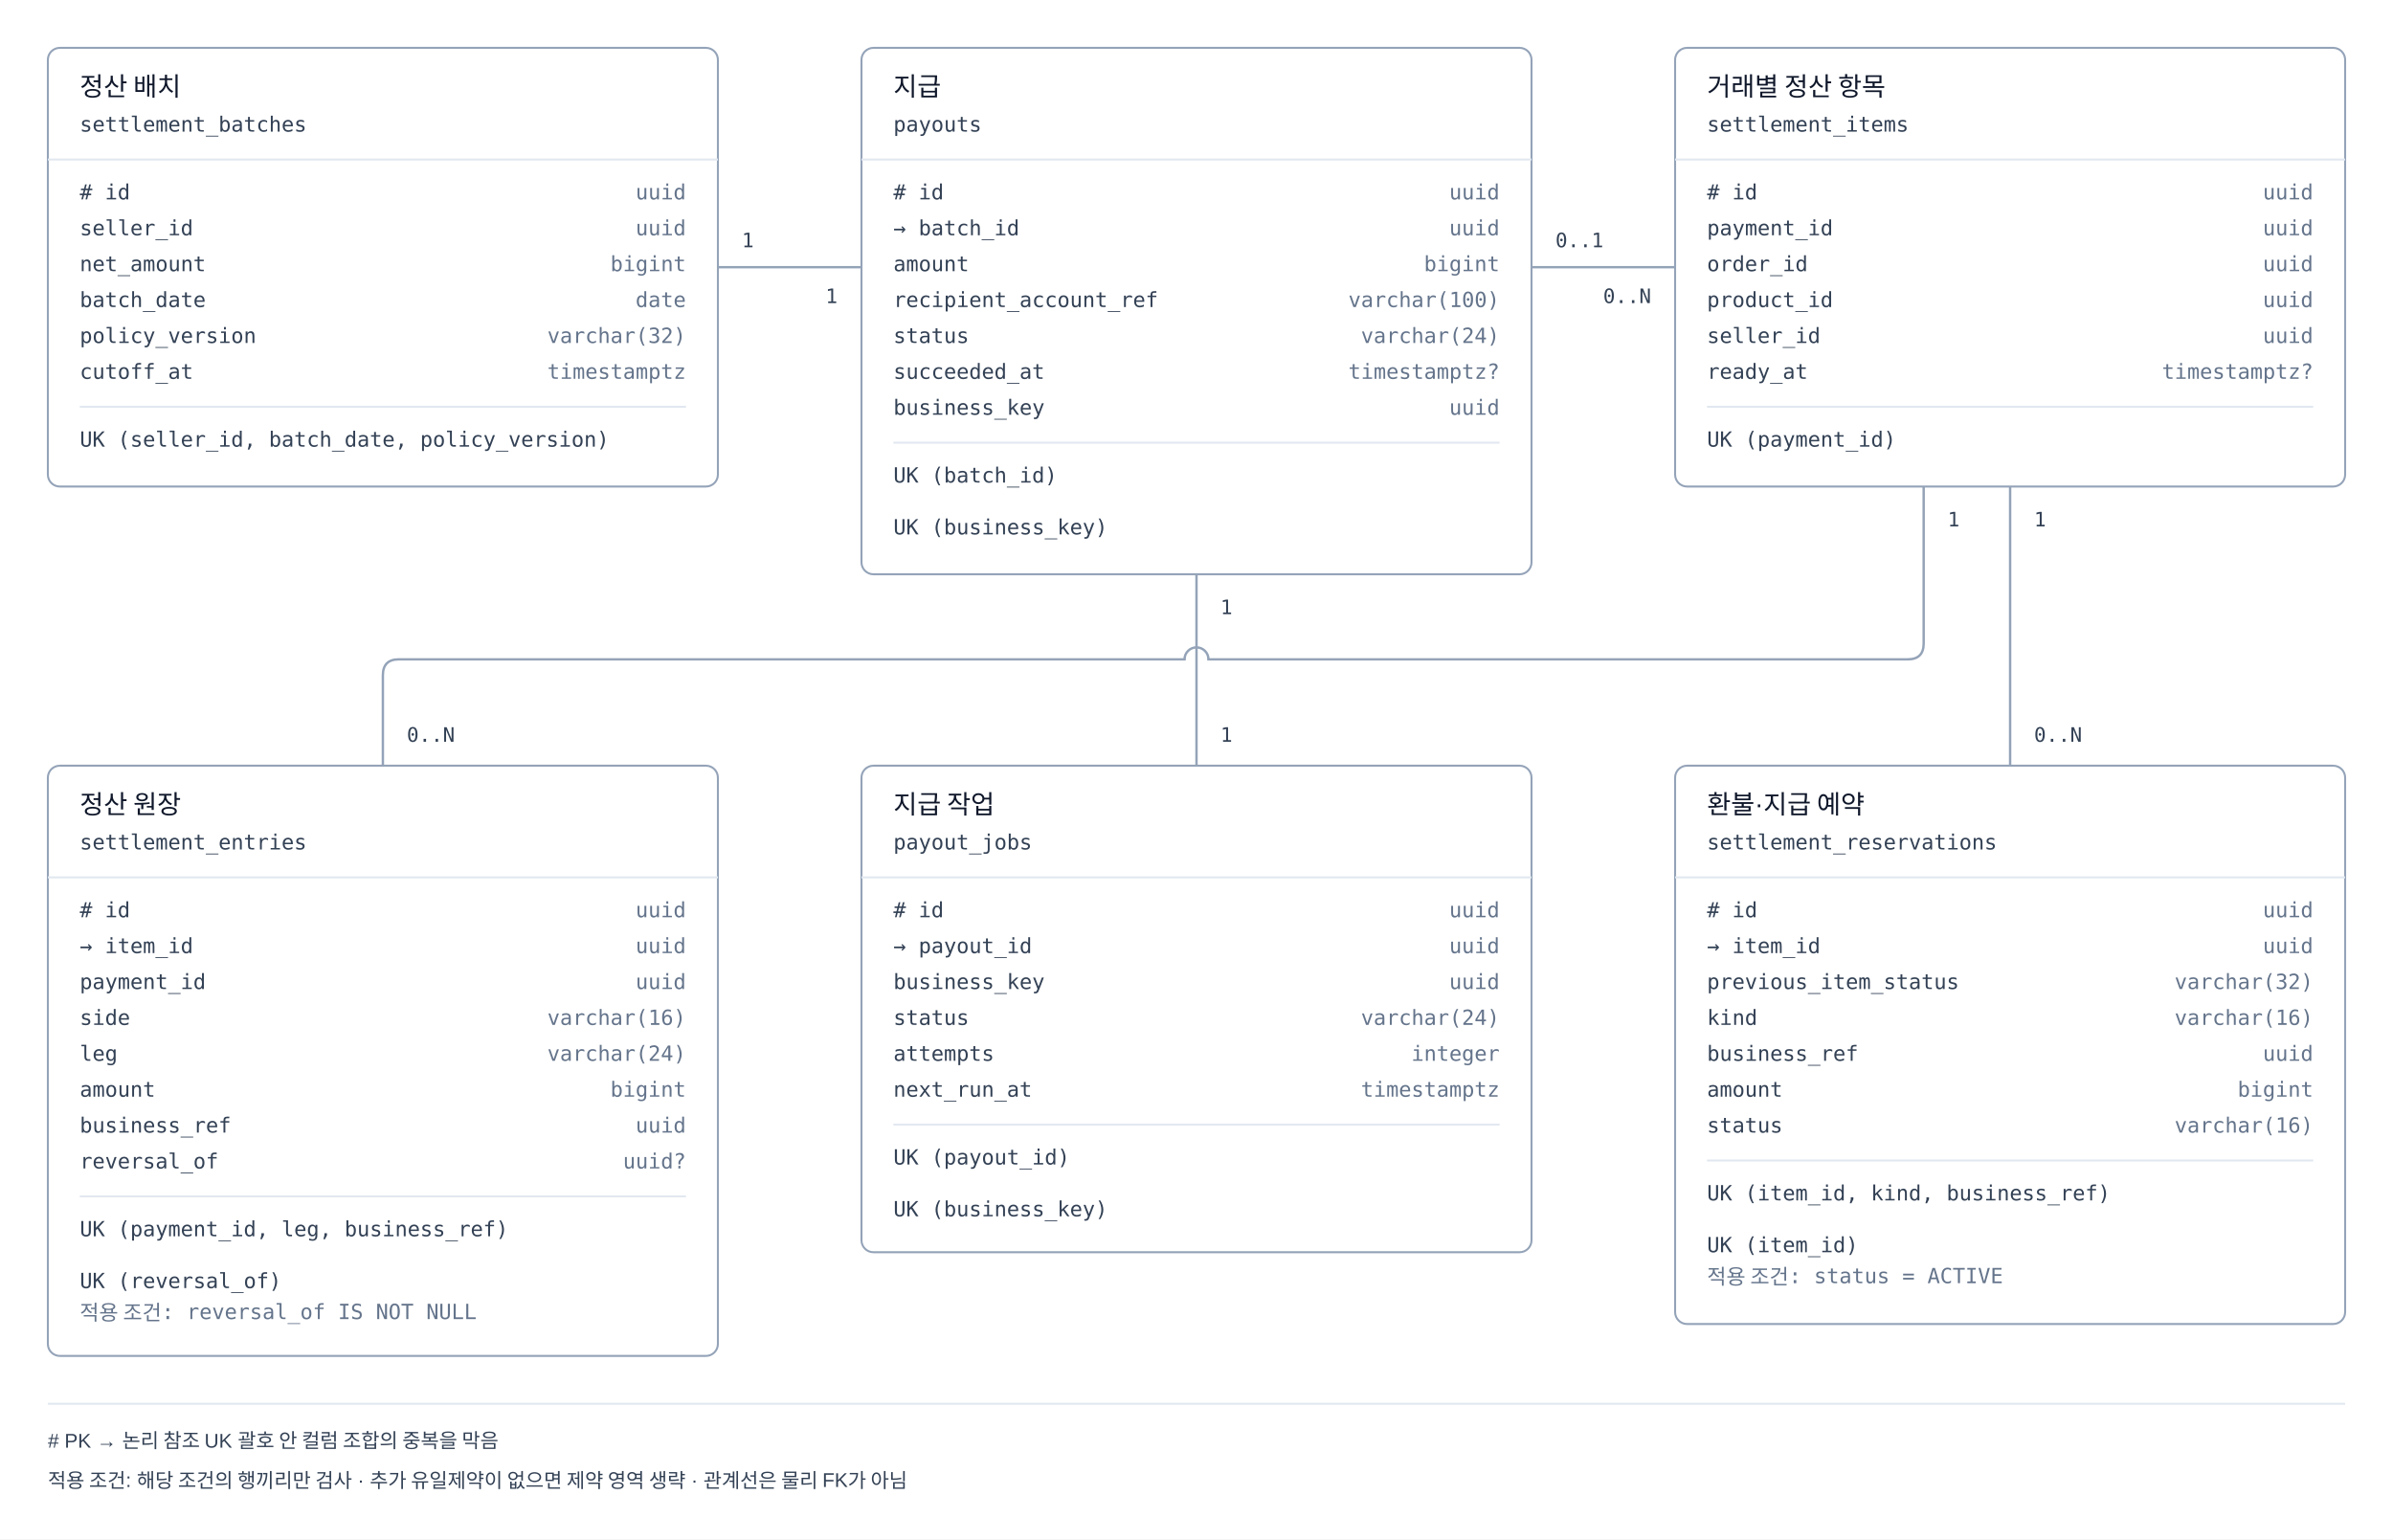
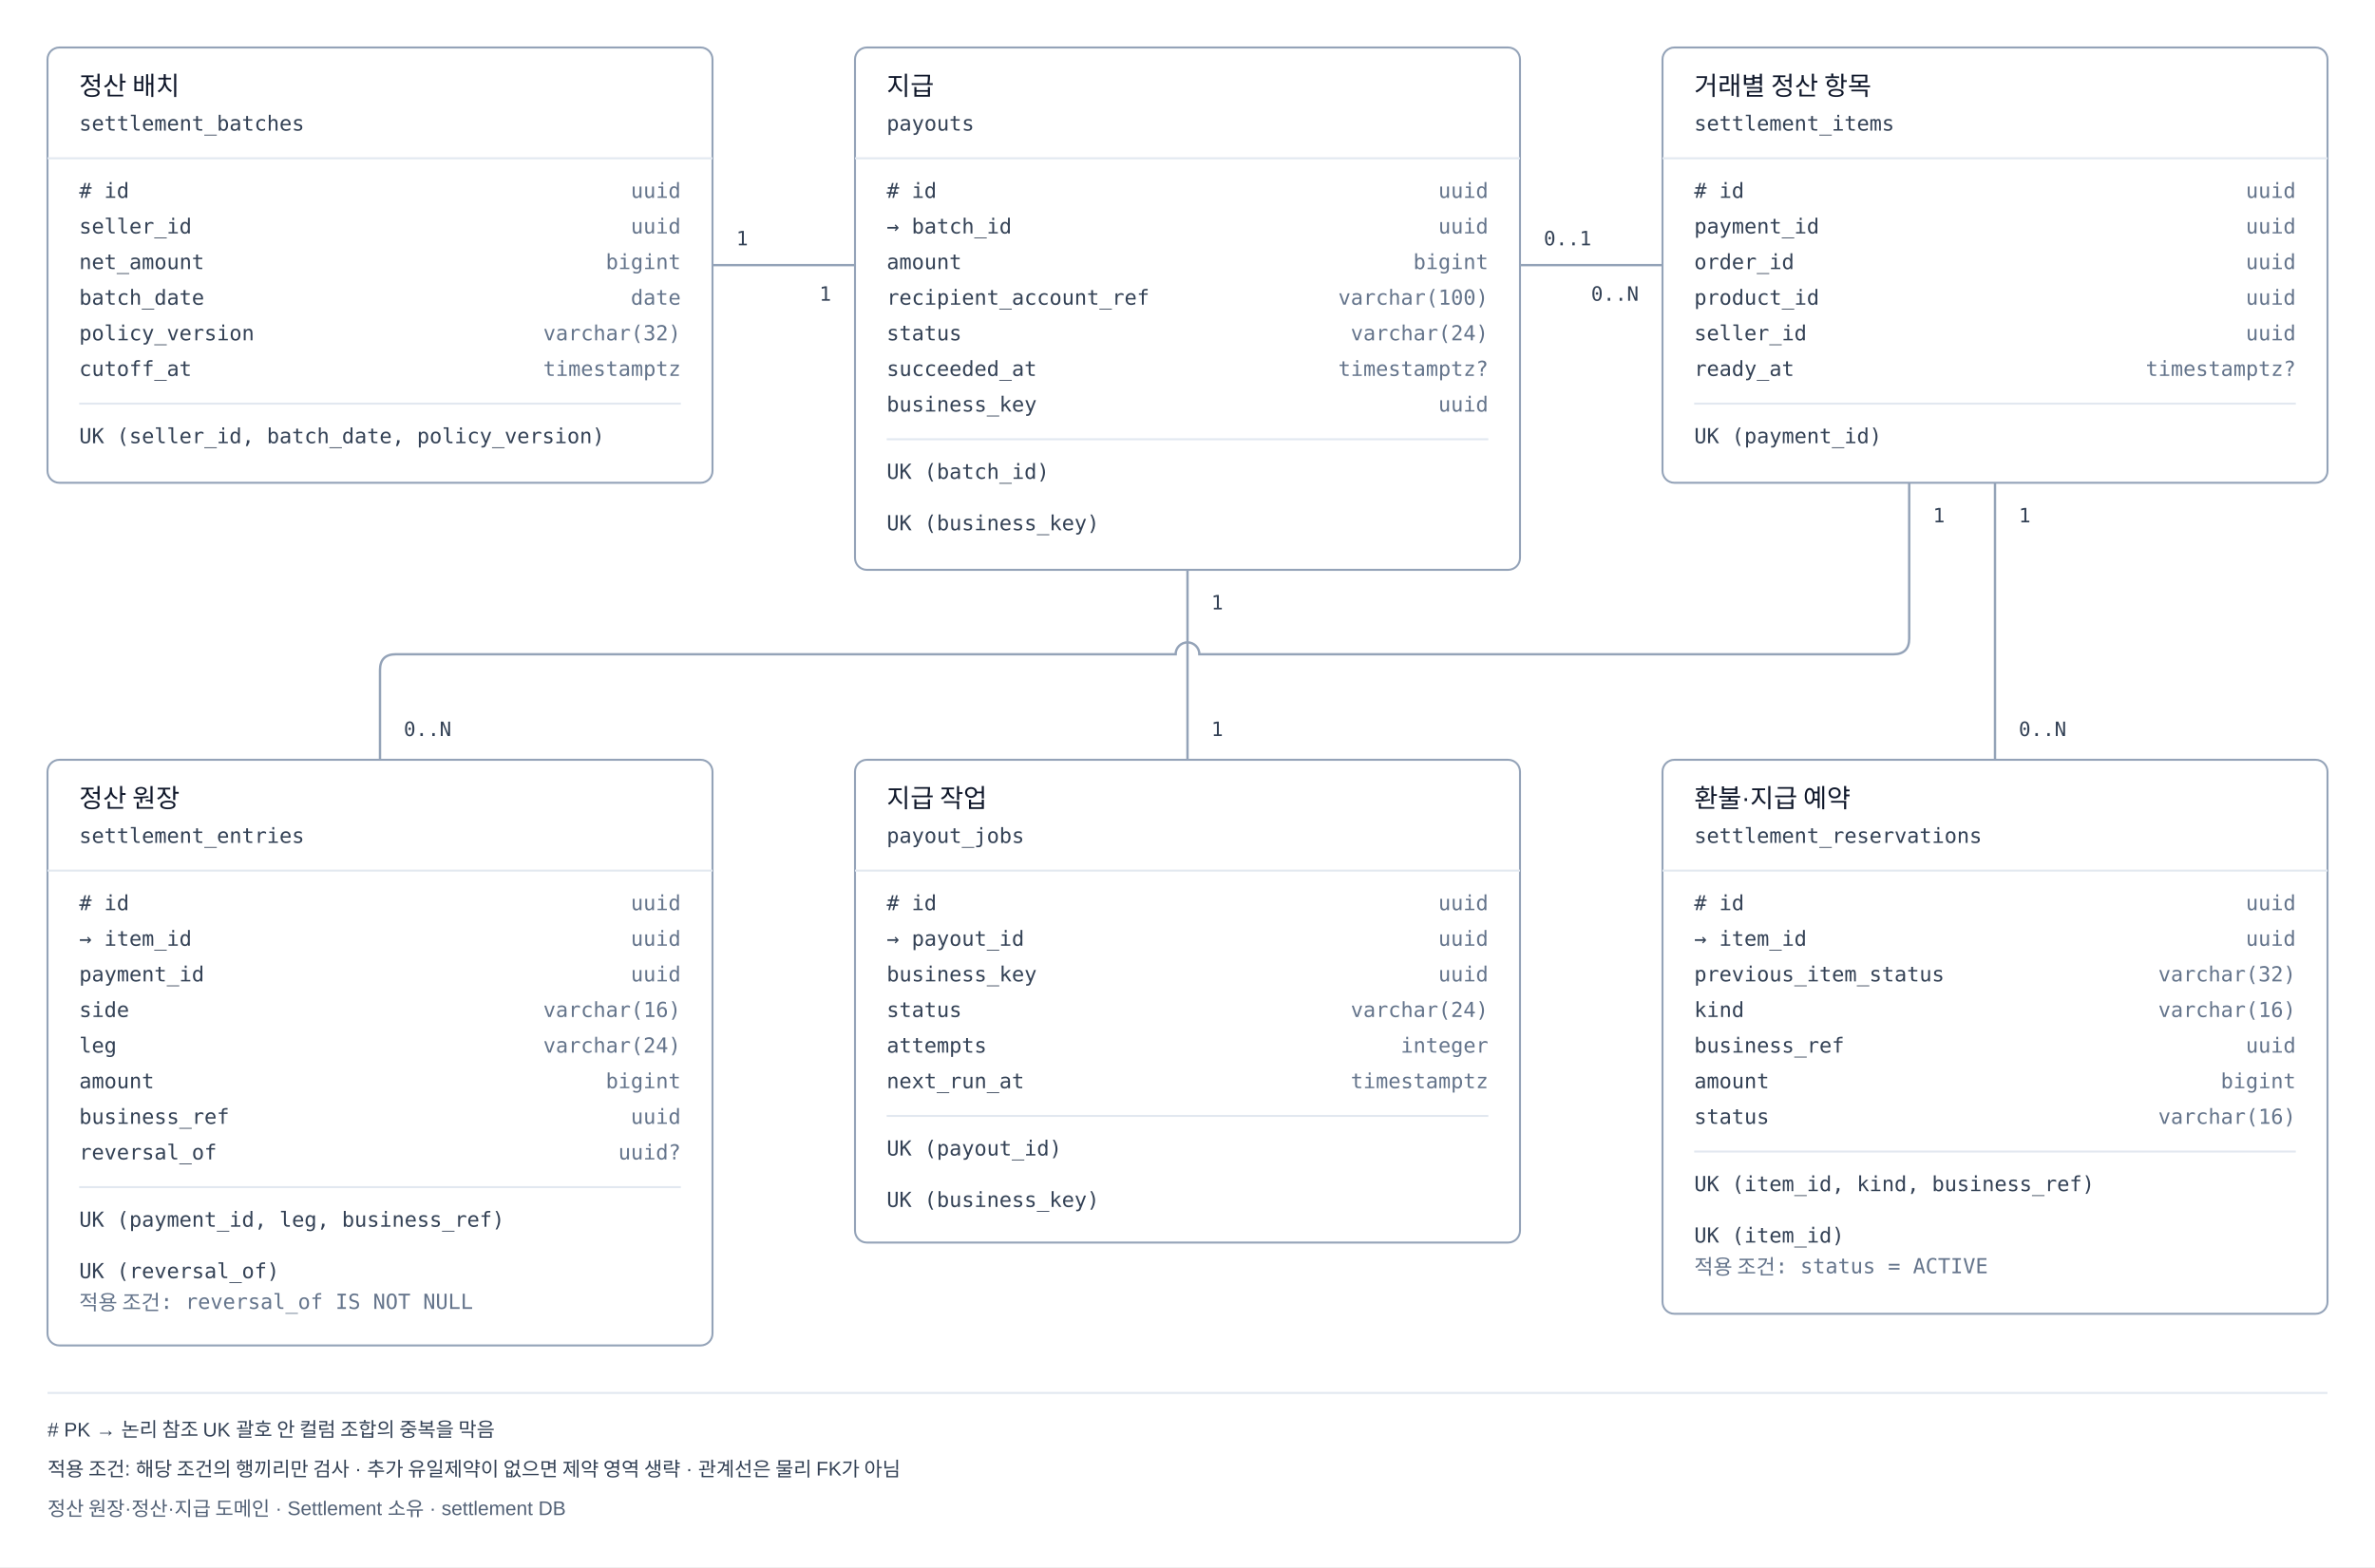
- <svg xmlns="http://www.w3.org/2000/svg" width="1200" height="772" viewBox="0 0 1200 772" role="img" aria-labelledby="title desc">
-   <rect width="1200" height="772" fill="#ffffff" />
+ <svg xmlns="http://www.w3.org/2000/svg" width="1200" height="792" viewBox="0 0 1200 792" role="img" aria-labelledby="title desc">
+   <rect width="1200" height="792" fill="#ffffff" />
  <path data-relation="settlement_batches:payouts" d="M360,134 L432,134" fill="none" stroke="#94a3b8" stroke-width="1.2" stroke-linecap="round" />
  <path data-relation="payouts:settlement_items" d="M768,134 L840,134" fill="none" stroke="#94a3b8" stroke-width="1.2" stroke-linecap="round" />
  <path data-relation="payouts:payout_jobs" d="M600,288 L600,384" fill="none" stroke="#94a3b8" stroke-width="1.2" stroke-linecap="round" />
  <path data-relation="settlement_items:settlement_reservations" d="M1008,244 L1008,384" fill="none" stroke="#94a3b8" stroke-width="1.2" stroke-linecap="round" />
  <path data-relation="settlement_items:settlement_entries" d="M964.65,244 L964.65,322.667 Q964.65,330.667 956.65,330.667 L606,330.667 a6,6 0 0,0 -12,0 L200,330.667 Q192,330.667 192,338.667 L192,384" fill="none" stroke="#94a3b8" stroke-width="1.2" stroke-linecap="round" />
  <g data-entity="settlement_batches" data-box="24,24,336,220">
    <rect x="24.0" y="24" width="336.0" height="220" rx="6" fill="#ffffff" stroke="#94a3b8" stroke-width="1" />
    <text x="40.0" y="48" fill="#0f172a" font-family="Geist, Arial, Apple SD Gothic Neo, sans-serif" font-size="13" font-weight="500" data-role="entity-title">정산 배치</text>
    <text x="40.0" y="66" fill="#334155" font-family="Geist Mono, SFMono-Regular, monospace" font-size="10.5" font-weight="400" data-role="table-name">settlement_batches</text>
    <path d="M24,80h336" stroke="#e2e8f0" />
    <text x="40.0" y="100" fill="#334155" font-family="Geist Mono, SFMono-Regular, monospace" font-size="10.5" font-weight="400" data-role="field">
      <tspan x="40.0"># id</tspan>
      <tspan x="344.0" text-anchor="end" fill="#64748b"> uuid</tspan>
    </text>
    <text x="40.0" y="118" fill="#334155" font-family="Geist Mono, SFMono-Regular, monospace" font-size="10.5" font-weight="400" data-role="field">
      <tspan x="40.0">seller_id</tspan>
      <tspan x="344.0" text-anchor="end" fill="#64748b"> uuid</tspan>
    </text>
    <text x="40.0" y="136" fill="#334155" font-family="Geist Mono, SFMono-Regular, monospace" font-size="10.5" font-weight="400" data-role="field">
      <tspan x="40.0">net_amount</tspan>
      <tspan x="344.0" text-anchor="end" fill="#64748b"> bigint</tspan>
    </text>
    <text x="40.0" y="154" fill="#334155" font-family="Geist Mono, SFMono-Regular, monospace" font-size="10.5" font-weight="400" data-role="field">
      <tspan x="40.0">batch_date</tspan>
      <tspan x="344.0" text-anchor="end" fill="#64748b"> date</tspan>
    </text>
    <text x="40.0" y="172" fill="#334155" font-family="Geist Mono, SFMono-Regular, monospace" font-size="10.5" font-weight="400" data-role="field">
      <tspan x="40.0">policy_version</tspan>
      <tspan x="344.0" text-anchor="end" fill="#64748b"> varchar(32)</tspan>
    </text>
    <text x="40.0" y="190" fill="#334155" font-family="Geist Mono, SFMono-Regular, monospace" font-size="10.5" font-weight="400" data-role="field">
      <tspan x="40.0">cutoff_at</tspan>
      <tspan x="344.0" text-anchor="end" fill="#64748b"> timestamptz</tspan>
    </text>
    <path d="M40,204h304" stroke="#e2e8f0" />
    <g data-constraint="UK" data-columns="seller_id,batch_date,policy_version" data-condition="">
      <text x="40.0" y="224" fill="#334155" font-family="Geist Mono, SFMono-Regular, monospace" font-size="10.5" font-weight="500" data-role="unique-key">UK (seller_id, batch_date, policy_version)</text>
    </g>
  </g>
  <g data-entity="payouts" data-box="432,24,336,264">
    <rect x="432.0" y="24" width="336.0" height="264" rx="6" fill="#ffffff" stroke="#94a3b8" stroke-width="1" />
    <text x="448.0" y="48" fill="#0f172a" font-family="Geist, Arial, Apple SD Gothic Neo, sans-serif" font-size="13" font-weight="500" data-role="entity-title">지급</text>
    <text x="448.0" y="66" fill="#334155" font-family="Geist Mono, SFMono-Regular, monospace" font-size="10.5" font-weight="400" data-role="table-name">payouts</text>
    <path d="M432,80h336" stroke="#e2e8f0" />
    <text x="448.0" y="100" fill="#334155" font-family="Geist Mono, SFMono-Regular, monospace" font-size="10.5" font-weight="400" data-role="field">
      <tspan x="448.0"># id</tspan>
      <tspan x="752.0" text-anchor="end" fill="#64748b"> uuid</tspan>
    </text>
    <text x="448.0" y="118" fill="#334155" font-family="Geist Mono, SFMono-Regular, monospace" font-size="10.5" font-weight="400" data-role="field">
      <tspan x="448.0">→ batch_id</tspan>
      <tspan x="752.0" text-anchor="end" fill="#64748b"> uuid</tspan>
    </text>
    <text x="448.0" y="136" fill="#334155" font-family="Geist Mono, SFMono-Regular, monospace" font-size="10.5" font-weight="400" data-role="field">
      <tspan x="448.0">amount</tspan>
      <tspan x="752.0" text-anchor="end" fill="#64748b"> bigint</tspan>
    </text>
    <text x="448.0" y="154" fill="#334155" font-family="Geist Mono, SFMono-Regular, monospace" font-size="10.5" font-weight="400" data-role="field">
      <tspan x="448.0">recipient_account_ref</tspan>
      <tspan x="752.0" text-anchor="end" fill="#64748b"> varchar(100)</tspan>
    </text>
    <text x="448.0" y="172" fill="#334155" font-family="Geist Mono, SFMono-Regular, monospace" font-size="10.5" font-weight="400" data-role="field">
      <tspan x="448.0">status</tspan>
      <tspan x="752.0" text-anchor="end" fill="#64748b"> varchar(24)</tspan>
    </text>
    <text x="448.0" y="190" fill="#334155" font-family="Geist Mono, SFMono-Regular, monospace" font-size="10.5" font-weight="400" data-role="field">
      <tspan x="448.0">succeeded_at</tspan>
      <tspan x="752.0" text-anchor="end" fill="#64748b"> timestamptz?</tspan>
    </text>
    <text x="448.0" y="208" fill="#334155" font-family="Geist Mono, SFMono-Regular, monospace" font-size="10.5" font-weight="400" data-role="field">
      <tspan x="448.0">business_key</tspan>
      <tspan x="752.0" text-anchor="end" fill="#64748b"> uuid</tspan>
    </text>
    <path d="M448,222h304" stroke="#e2e8f0" />
    <g data-constraint="UK" data-columns="batch_id" data-condition="">
      <text x="448.0" y="242" fill="#334155" font-family="Geist Mono, SFMono-Regular, monospace" font-size="10.5" font-weight="500" data-role="unique-key">UK (batch_id)</text>
    </g>
    <g data-constraint="UK" data-columns="business_key" data-condition="">
      <text x="448.0" y="268" fill="#334155" font-family="Geist Mono, SFMono-Regular, monospace" font-size="10.5" font-weight="500" data-role="unique-key">UK (business_key)</text>
    </g>
  </g>
  <g data-entity="settlement_items" data-box="840,24,336,220">
    <rect x="840.0" y="24" width="336.0" height="220" rx="6" fill="#ffffff" stroke="#94a3b8" stroke-width="1" />
    <text x="856.0" y="48" fill="#0f172a" font-family="Geist, Arial, Apple SD Gothic Neo, sans-serif" font-size="13" font-weight="500" data-role="entity-title">거래별 정산 항목</text>
    <text x="856.0" y="66" fill="#334155" font-family="Geist Mono, SFMono-Regular, monospace" font-size="10.5" font-weight="400" data-role="table-name">settlement_items</text>
    <path d="M840,80h336" stroke="#e2e8f0" />
    <text x="856.0" y="100" fill="#334155" font-family="Geist Mono, SFMono-Regular, monospace" font-size="10.5" font-weight="400" data-role="field">
      <tspan x="856.0"># id</tspan>
      <tspan x="1160.0" text-anchor="end" fill="#64748b"> uuid</tspan>
    </text>
    <text x="856.0" y="118" fill="#334155" font-family="Geist Mono, SFMono-Regular, monospace" font-size="10.5" font-weight="400" data-role="field">
      <tspan x="856.0">payment_id</tspan>
      <tspan x="1160.0" text-anchor="end" fill="#64748b"> uuid</tspan>
    </text>
    <text x="856.0" y="136" fill="#334155" font-family="Geist Mono, SFMono-Regular, monospace" font-size="10.5" font-weight="400" data-role="field">
      <tspan x="856.0">order_id</tspan>
      <tspan x="1160.0" text-anchor="end" fill="#64748b"> uuid</tspan>
    </text>
    <text x="856.0" y="154" fill="#334155" font-family="Geist Mono, SFMono-Regular, monospace" font-size="10.5" font-weight="400" data-role="field">
      <tspan x="856.0">product_id</tspan>
      <tspan x="1160.0" text-anchor="end" fill="#64748b"> uuid</tspan>
    </text>
    <text x="856.0" y="172" fill="#334155" font-family="Geist Mono, SFMono-Regular, monospace" font-size="10.5" font-weight="400" data-role="field">
      <tspan x="856.0">seller_id</tspan>
      <tspan x="1160.0" text-anchor="end" fill="#64748b"> uuid</tspan>
    </text>
    <text x="856.0" y="190" fill="#334155" font-family="Geist Mono, SFMono-Regular, monospace" font-size="10.5" font-weight="400" data-role="field">
      <tspan x="856.0">ready_at</tspan>
      <tspan x="1160.0" text-anchor="end" fill="#64748b"> timestamptz?</tspan>
    </text>
    <path d="M856,204h304" stroke="#e2e8f0" />
    <g data-constraint="UK" data-columns="payment_id" data-condition="">
      <text x="856.0" y="224" fill="#334155" font-family="Geist Mono, SFMono-Regular, monospace" font-size="10.5" font-weight="500" data-role="unique-key">UK (payment_id)</text>
    </g>
  </g>
  <g data-entity="settlement_entries" data-box="24,384,336,296">
    <rect x="24.0" y="384" width="336.0" height="296" rx="6" fill="#ffffff" stroke="#94a3b8" stroke-width="1" />
    <text x="40.0" y="408" fill="#0f172a" font-family="Geist, Arial, Apple SD Gothic Neo, sans-serif" font-size="13" font-weight="500" data-role="entity-title">정산 원장</text>
    <text x="40.0" y="426" fill="#334155" font-family="Geist Mono, SFMono-Regular, monospace" font-size="10.5" font-weight="400" data-role="table-name">settlement_entries</text>
    <path d="M24,440h336" stroke="#e2e8f0" />
    <text x="40.0" y="460" fill="#334155" font-family="Geist Mono, SFMono-Regular, monospace" font-size="10.5" font-weight="400" data-role="field">
      <tspan x="40.0"># id</tspan>
      <tspan x="344.0" text-anchor="end" fill="#64748b"> uuid</tspan>
    </text>
    <text x="40.0" y="478" fill="#334155" font-family="Geist Mono, SFMono-Regular, monospace" font-size="10.5" font-weight="400" data-role="field">
      <tspan x="40.0">→ item_id</tspan>
      <tspan x="344.0" text-anchor="end" fill="#64748b"> uuid</tspan>
    </text>
    <text x="40.0" y="496" fill="#334155" font-family="Geist Mono, SFMono-Regular, monospace" font-size="10.5" font-weight="400" data-role="field">
      <tspan x="40.0">payment_id</tspan>
      <tspan x="344.0" text-anchor="end" fill="#64748b"> uuid</tspan>
    </text>
    <text x="40.0" y="514" fill="#334155" font-family="Geist Mono, SFMono-Regular, monospace" font-size="10.5" font-weight="400" data-role="field">
      <tspan x="40.0">side</tspan>
      <tspan x="344.0" text-anchor="end" fill="#64748b"> varchar(16)</tspan>
    </text>
    <text x="40.0" y="532" fill="#334155" font-family="Geist Mono, SFMono-Regular, monospace" font-size="10.5" font-weight="400" data-role="field">
      <tspan x="40.0">leg</tspan>
      <tspan x="344.0" text-anchor="end" fill="#64748b"> varchar(24)</tspan>
    </text>
    <text x="40.0" y="550" fill="#334155" font-family="Geist Mono, SFMono-Regular, monospace" font-size="10.5" font-weight="400" data-role="field">
      <tspan x="40.0">amount</tspan>
      <tspan x="344.0" text-anchor="end" fill="#64748b"> bigint</tspan>
    </text>
    <text x="40.0" y="568" fill="#334155" font-family="Geist Mono, SFMono-Regular, monospace" font-size="10.5" font-weight="400" data-role="field">
      <tspan x="40.0">business_ref</tspan>
      <tspan x="344.0" text-anchor="end" fill="#64748b"> uuid</tspan>
    </text>
    <text x="40.0" y="586" fill="#334155" font-family="Geist Mono, SFMono-Regular, monospace" font-size="10.5" font-weight="400" data-role="field">
      <tspan x="40.0">reversal_of</tspan>
      <tspan x="344.0" text-anchor="end" fill="#64748b"> uuid?</tspan>
    </text>
    <path d="M40,600h304" stroke="#e2e8f0" />
    <g data-constraint="UK" data-columns="payment_id,leg,business_ref" data-condition="">
      <text x="40.0" y="620" fill="#334155" font-family="Geist Mono, SFMono-Regular, monospace" font-size="10.5" font-weight="500" data-role="unique-key">UK (payment_id, leg, business_ref)</text>
    </g>
    <g data-constraint="PUK" data-columns="reversal_of" data-condition="reversal_of IS NOT NULL">
      <text x="40.0" y="646" fill="#334155" font-family="Geist Mono, SFMono-Regular, monospace" font-size="10.5" font-weight="500" data-role="unique-key">UK (reversal_of)</text>
      <text x="40.0" y="662" fill="#64748b" font-family="Geist Mono, SFMono-Regular, monospace" font-size="10.5" font-weight="400" data-role="unique-condition">적용 조건: reversal_of IS NOT NULL</text>
    </g>
  </g>
  <g data-entity="payout_jobs" data-box="432,384,336,244">
    <rect x="432.0" y="384" width="336.0" height="244" rx="6" fill="#ffffff" stroke="#94a3b8" stroke-width="1" />
    <text x="448.0" y="408" fill="#0f172a" font-family="Geist, Arial, Apple SD Gothic Neo, sans-serif" font-size="13" font-weight="500" data-role="entity-title">지급 작업</text>
    <text x="448.0" y="426" fill="#334155" font-family="Geist Mono, SFMono-Regular, monospace" font-size="10.5" font-weight="400" data-role="table-name">payout_jobs</text>
    <path d="M432,440h336" stroke="#e2e8f0" />
    <text x="448.0" y="460" fill="#334155" font-family="Geist Mono, SFMono-Regular, monospace" font-size="10.5" font-weight="400" data-role="field">
      <tspan x="448.0"># id</tspan>
      <tspan x="752.0" text-anchor="end" fill="#64748b"> uuid</tspan>
    </text>
    <text x="448.0" y="478" fill="#334155" font-family="Geist Mono, SFMono-Regular, monospace" font-size="10.5" font-weight="400" data-role="field">
      <tspan x="448.0">→ payout_id</tspan>
      <tspan x="752.0" text-anchor="end" fill="#64748b"> uuid</tspan>
    </text>
    <text x="448.0" y="496" fill="#334155" font-family="Geist Mono, SFMono-Regular, monospace" font-size="10.5" font-weight="400" data-role="field">
      <tspan x="448.0">business_key</tspan>
      <tspan x="752.0" text-anchor="end" fill="#64748b"> uuid</tspan>
    </text>
    <text x="448.0" y="514" fill="#334155" font-family="Geist Mono, SFMono-Regular, monospace" font-size="10.5" font-weight="400" data-role="field">
      <tspan x="448.0">status</tspan>
      <tspan x="752.0" text-anchor="end" fill="#64748b"> varchar(24)</tspan>
    </text>
    <text x="448.0" y="532" fill="#334155" font-family="Geist Mono, SFMono-Regular, monospace" font-size="10.5" font-weight="400" data-role="field">
      <tspan x="448.0">attempts</tspan>
      <tspan x="752.0" text-anchor="end" fill="#64748b"> integer</tspan>
    </text>
    <text x="448.0" y="550" fill="#334155" font-family="Geist Mono, SFMono-Regular, monospace" font-size="10.5" font-weight="400" data-role="field">
      <tspan x="448.0">next_run_at</tspan>
      <tspan x="752.0" text-anchor="end" fill="#64748b"> timestamptz</tspan>
    </text>
    <path d="M448,564h304" stroke="#e2e8f0" />
    <g data-constraint="UK" data-columns="payout_id" data-condition="">
      <text x="448.0" y="584" fill="#334155" font-family="Geist Mono, SFMono-Regular, monospace" font-size="10.5" font-weight="500" data-role="unique-key">UK (payout_id)</text>
    </g>
    <g data-constraint="UK" data-columns="business_key" data-condition="">
      <text x="448.0" y="610" fill="#334155" font-family="Geist Mono, SFMono-Regular, monospace" font-size="10.5" font-weight="500" data-role="unique-key">UK (business_key)</text>
    </g>
  </g>
  <g data-entity="settlement_reservations" data-box="840,384,336,280">
    <rect x="840.0" y="384" width="336.0" height="280" rx="6" fill="#ffffff" stroke="#94a3b8" stroke-width="1" />
    <text x="856.0" y="408" fill="#0f172a" font-family="Geist, Arial, Apple SD Gothic Neo, sans-serif" font-size="13" font-weight="500" data-role="entity-title">환불·지급 예약</text>
    <text x="856.0" y="426" fill="#334155" font-family="Geist Mono, SFMono-Regular, monospace" font-size="10.5" font-weight="400" data-role="table-name">settlement_reservations</text>
    <path d="M840,440h336" stroke="#e2e8f0" />
    <text x="856.0" y="460" fill="#334155" font-family="Geist Mono, SFMono-Regular, monospace" font-size="10.5" font-weight="400" data-role="field">
      <tspan x="856.0"># id</tspan>
      <tspan x="1160.0" text-anchor="end" fill="#64748b"> uuid</tspan>
    </text>
    <text x="856.0" y="478" fill="#334155" font-family="Geist Mono, SFMono-Regular, monospace" font-size="10.5" font-weight="400" data-role="field">
      <tspan x="856.0">→ item_id</tspan>
      <tspan x="1160.0" text-anchor="end" fill="#64748b"> uuid</tspan>
    </text>
    <text x="856.0" y="496" fill="#334155" font-family="Geist Mono, SFMono-Regular, monospace" font-size="10.5" font-weight="400" data-role="field">
      <tspan x="856.0">previous_item_status</tspan>
      <tspan x="1160.0" text-anchor="end" fill="#64748b"> varchar(32)</tspan>
    </text>
    <text x="856.0" y="514" fill="#334155" font-family="Geist Mono, SFMono-Regular, monospace" font-size="10.5" font-weight="400" data-role="field">
      <tspan x="856.0">kind</tspan>
      <tspan x="1160.0" text-anchor="end" fill="#64748b"> varchar(16)</tspan>
    </text>
    <text x="856.0" y="532" fill="#334155" font-family="Geist Mono, SFMono-Regular, monospace" font-size="10.5" font-weight="400" data-role="field">
      <tspan x="856.0">business_ref</tspan>
      <tspan x="1160.0" text-anchor="end" fill="#64748b"> uuid</tspan>
    </text>
    <text x="856.0" y="550" fill="#334155" font-family="Geist Mono, SFMono-Regular, monospace" font-size="10.5" font-weight="400" data-role="field">
      <tspan x="856.0">amount</tspan>
      <tspan x="1160.0" text-anchor="end" fill="#64748b"> bigint</tspan>
    </text>
    <text x="856.0" y="568" fill="#334155" font-family="Geist Mono, SFMono-Regular, monospace" font-size="10.5" font-weight="400" data-role="field">
      <tspan x="856.0">status</tspan>
      <tspan x="1160.0" text-anchor="end" fill="#64748b"> varchar(16)</tspan>
    </text>
    <path d="M856,582h304" stroke="#e2e8f0" />
    <g data-constraint="UK" data-columns="item_id,kind,business_ref" data-condition="">
      <text x="856.0" y="602" fill="#334155" font-family="Geist Mono, SFMono-Regular, monospace" font-size="10.5" font-weight="500" data-role="unique-key">UK (item_id, kind, business_ref)</text>
    </g>
    <g data-constraint="PUK" data-columns="item_id" data-condition="status=ACTIVE">
      <text x="856.0" y="628" fill="#334155" font-family="Geist Mono, SFMono-Regular, monospace" font-size="10.5" font-weight="500" data-role="unique-key">UK (item_id)</text>
      <text x="856.0" y="644" fill="#64748b" font-family="Geist Mono, SFMono-Regular, monospace" font-size="10.5" font-weight="400" data-role="unique-condition">적용 조건: status = ACTIVE</text>
    </g>
  </g>
  <text x="372.0" y="124.0" fill="#334155" font-family="Geist Mono, SFMono-Regular, monospace" font-size="10" font-weight="400" data-role="cardinality" text-anchor="start" data-label-for="settlement_batches:payouts" data-endpoint="source">1</text>
  <text x="420.0" y="152.0" fill="#334155" font-family="Geist Mono, SFMono-Regular, monospace" font-size="10" font-weight="400" data-role="cardinality" text-anchor="end" data-label-for="settlement_batches:payouts" data-endpoint="target">1</text>
  <text x="780.0" y="124.0" fill="#334155" font-family="Geist Mono, SFMono-Regular, monospace" font-size="10" font-weight="400" data-role="cardinality" text-anchor="start" data-label-for="payouts:settlement_items" data-endpoint="source">0..1</text>
  <text x="828.0" y="152.0" fill="#334155" font-family="Geist Mono, SFMono-Regular, monospace" font-size="10" font-weight="400" data-role="cardinality" text-anchor="end" data-label-for="payouts:settlement_items" data-endpoint="target">0..N</text>
  <text x="612.0" y="308" fill="#334155" font-family="Geist Mono, SFMono-Regular, monospace" font-size="10" font-weight="400" data-role="cardinality" text-anchor="start" data-label-for="payouts:payout_jobs" data-endpoint="source">1</text>
  <text x="612.0" y="372" fill="#334155" font-family="Geist Mono, SFMono-Regular, monospace" font-size="10" font-weight="400" data-role="cardinality" text-anchor="start" data-label-for="payouts:payout_jobs" data-endpoint="target">1</text>
  <text x="1020.0" y="264" fill="#334155" font-family="Geist Mono, SFMono-Regular, monospace" font-size="10" font-weight="400" data-role="cardinality" text-anchor="start" data-label-for="settlement_items:settlement_reservations" data-endpoint="source">1</text>
  <text x="1020.0" y="372" fill="#334155" font-family="Geist Mono, SFMono-Regular, monospace" font-size="10" font-weight="400" data-role="cardinality" text-anchor="start" data-label-for="settlement_items:settlement_reservations" data-endpoint="target">0..N</text>
  <text x="976.65" y="264" fill="#334155" font-family="Geist Mono, SFMono-Regular, monospace" font-size="10" font-weight="400" data-role="cardinality" text-anchor="start" data-label-for="settlement_items:settlement_entries" data-endpoint="source">1</text>
  <text x="204.0" y="372" fill="#334155" font-family="Geist Mono, SFMono-Regular, monospace" font-size="10" font-weight="400" data-role="cardinality" text-anchor="start" data-label-for="settlement_items:settlement_entries" data-endpoint="target">0..N</text>
  <path d="M24,704H1176" stroke="#e2e8f0" />
  <text x="24" y="726" fill="#334155" font-family="Geist, Arial, Apple SD Gothic Neo, sans-serif" font-size="10" font-weight="400" data-role="legend"># PK    → 논리 참조    UK 괄호 안 컬럼 조합의 중복을 막음</text>
  <text x="24" y="746" fill="#334155" font-family="Geist, Arial, Apple SD Gothic Neo, sans-serif" font-size="10" font-weight="400" data-role="legend">적용 조건: 해당 조건의 행끼리만 검사 · 추가 유일제약이 없으면 제약 영역 생략 · 관계선은 물리 FK가 아님</text>
+   <text x="24" y="766" fill="#526176" font-family="Geist, Arial, Apple SD Gothic Neo, sans-serif" font-size="10" data-role="owner">정산 원장·정산·지급 도메인 · Settlement 소유 · settlement DB</text>
</svg>
